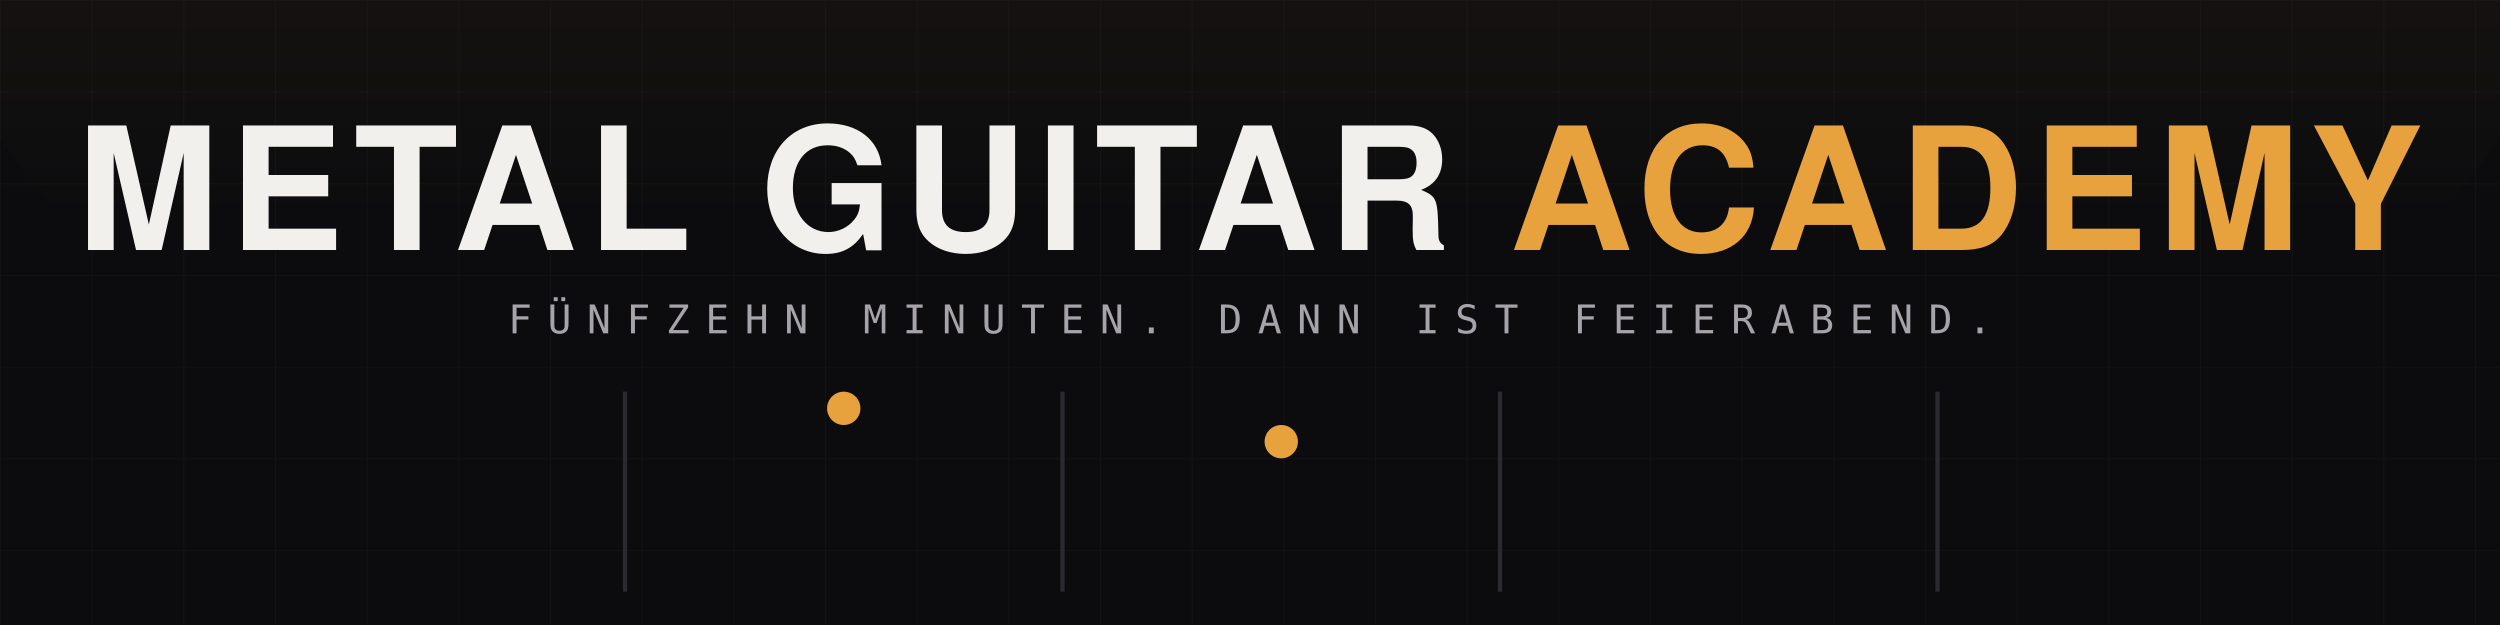
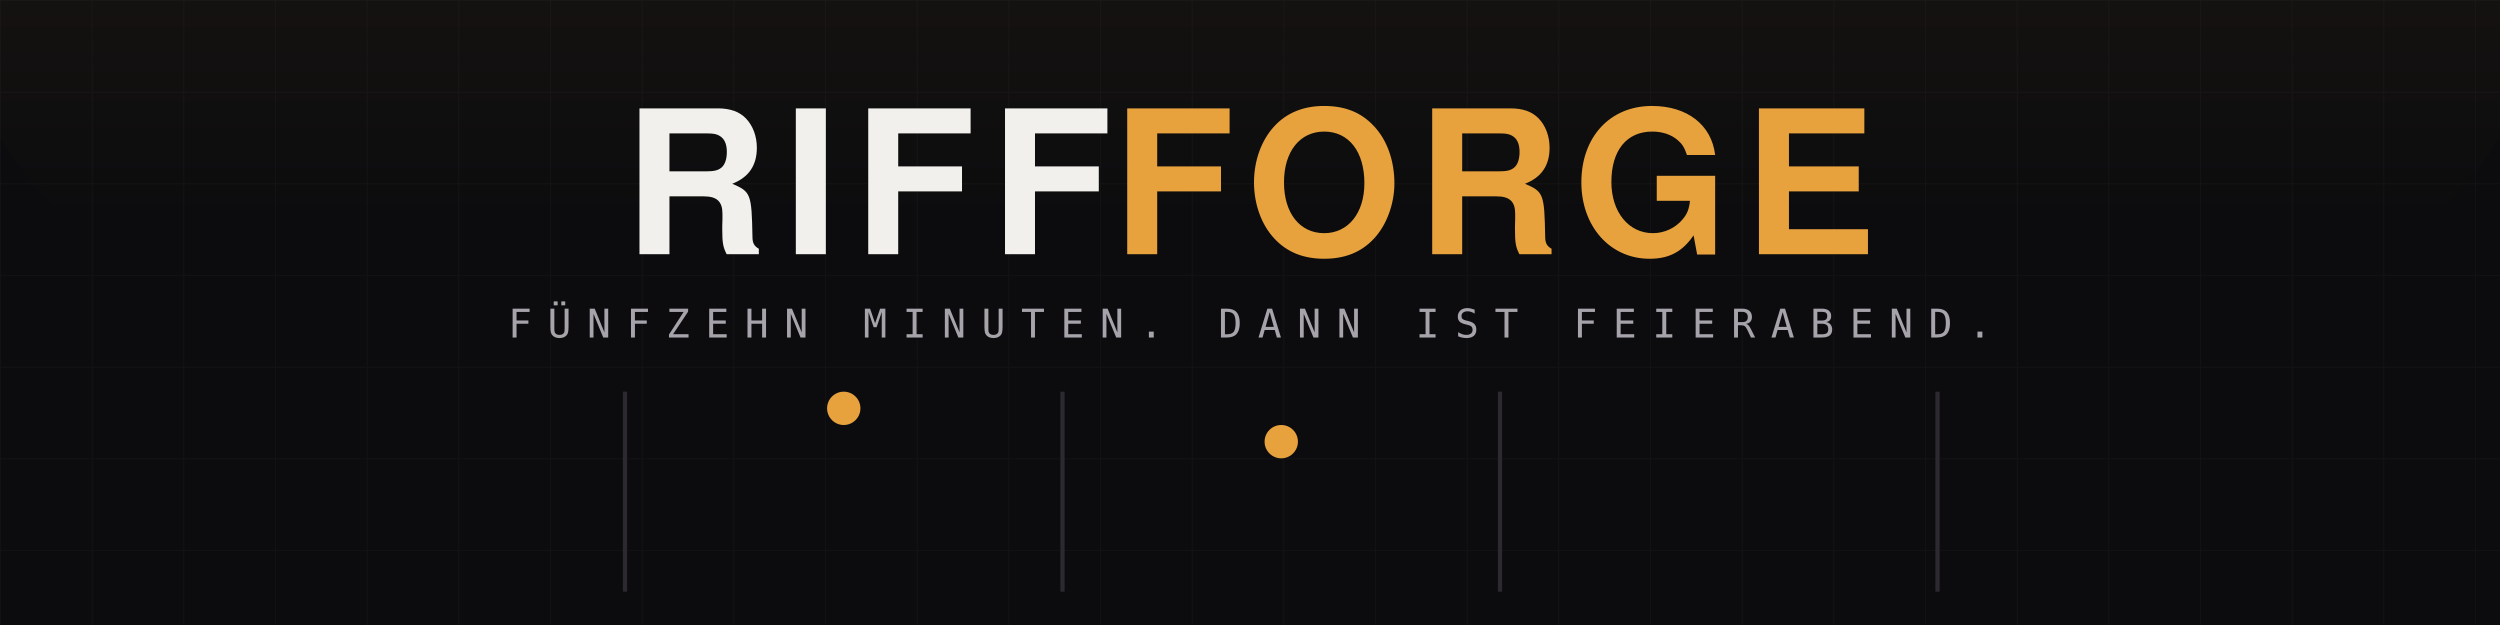
- <svg xmlns="http://www.w3.org/2000/svg" viewBox="0 0 1200 300" width="1200" height="300" role="img" aria-label="Metal Guitar Academy">
+ <svg xmlns="http://www.w3.org/2000/svg" viewBox="0 0 1200 300" width="1200" height="300" role="img" aria-label="Riffforge">
  <defs>
    <linearGradient id="glut" x1="0" y1="0" x2="0" y2="1">
      <stop offset="0%" stop-color="#e8a23d" stop-opacity=".13" />
      <stop offset="70%" stop-color="#e8a23d" stop-opacity="0" />
    </linearGradient>
    <pattern id="raster" width="44" height="44" patternUnits="userSpaceOnUse">
      <path d="M44 0H0v44" fill="none" stroke="#ffffff" stroke-opacity=".025" stroke-width="1" />
    </pattern>
    <linearGradient id="saite" x1="0" y1="0" x2="1" y2="0">
      <stop offset="0%" stop-color="#2c2a30" />
      <stop offset="50%" stop-color="#6f93ad" />
      <stop offset="100%" stop-color="#2c2a30" />
    </linearGradient>
  </defs>
  <rect width="1200" height="300" fill="#0c0c0e" />
  <rect width="1200" height="300" fill="url(#raster)" />
  <ellipse cx="600" cy="0" rx="620" ry="260" fill="url(#glut)" />
  <g stroke="url(#saite)" stroke-linecap="round">
    <line x1="90" y1="196" x2="1110" y2="196" stroke-width="3.4" />
    <line x1="90" y1="212" x2="1110" y2="212" stroke-width="2.9" />
    <line x1="90" y1="228" x2="1110" y2="228" stroke-width="2.3" />
    <line x1="90" y1="244" x2="1110" y2="244" stroke-width="1.8" />
    <line x1="90" y1="260" x2="1110" y2="260" stroke-width="1.3" />
    <line x1="90" y1="276" x2="1110" y2="276" stroke-width="0.9" />
  </g>
  <g stroke="#2c2a30" stroke-width="2">
    <line x1="300" y1="188" x2="300" y2="284" />
    <line x1="510" y1="188" x2="510" y2="284" />
    <line x1="720" y1="188" x2="720" y2="284" />
    <line x1="930" y1="188" x2="930" y2="284" />
  </g>
  <circle cx="405" cy="196" r="8" fill="#e8a23d" />
  <circle cx="615" cy="212" r="8" fill="#e8a23d" />
-   <text x="600" y="120" font-family="'Oswald','Helvetica Neue',Helvetica,Arial,sans-serif" font-size="82" font-weight="600" letter-spacing="5" text-anchor="middle" fill="#f2f0ec">METAL GUITAR <tspan fill="#e8a23d">ACADEMY</tspan>
+   <text x="600" y="122" font-family="'Oswald','Helvetica Neue',Helvetica,Arial,sans-serif" font-size="96" font-weight="600" letter-spacing="7" text-anchor="middle" fill="#f2f0ec">RIFF<tspan fill="#e8a23d">FORGE</tspan>
  </text>
-   <text x="600" y="160" font-family="ui-monospace,'SF Mono',Menlo,monospace" font-size="19" letter-spacing="7.5" text-anchor="middle" fill="#a7a3ab">FÜNFZEHN MINUTEN. DANN IST FEIERABEND.</text>
+   <text x="600" y="162" font-family="ui-monospace,'SF Mono',Menlo,monospace" font-size="19" letter-spacing="7.5" text-anchor="middle" fill="#a7a3ab">FÜNFZEHN MINUTEN. DANN IST FEIERABEND.</text>
</svg>
